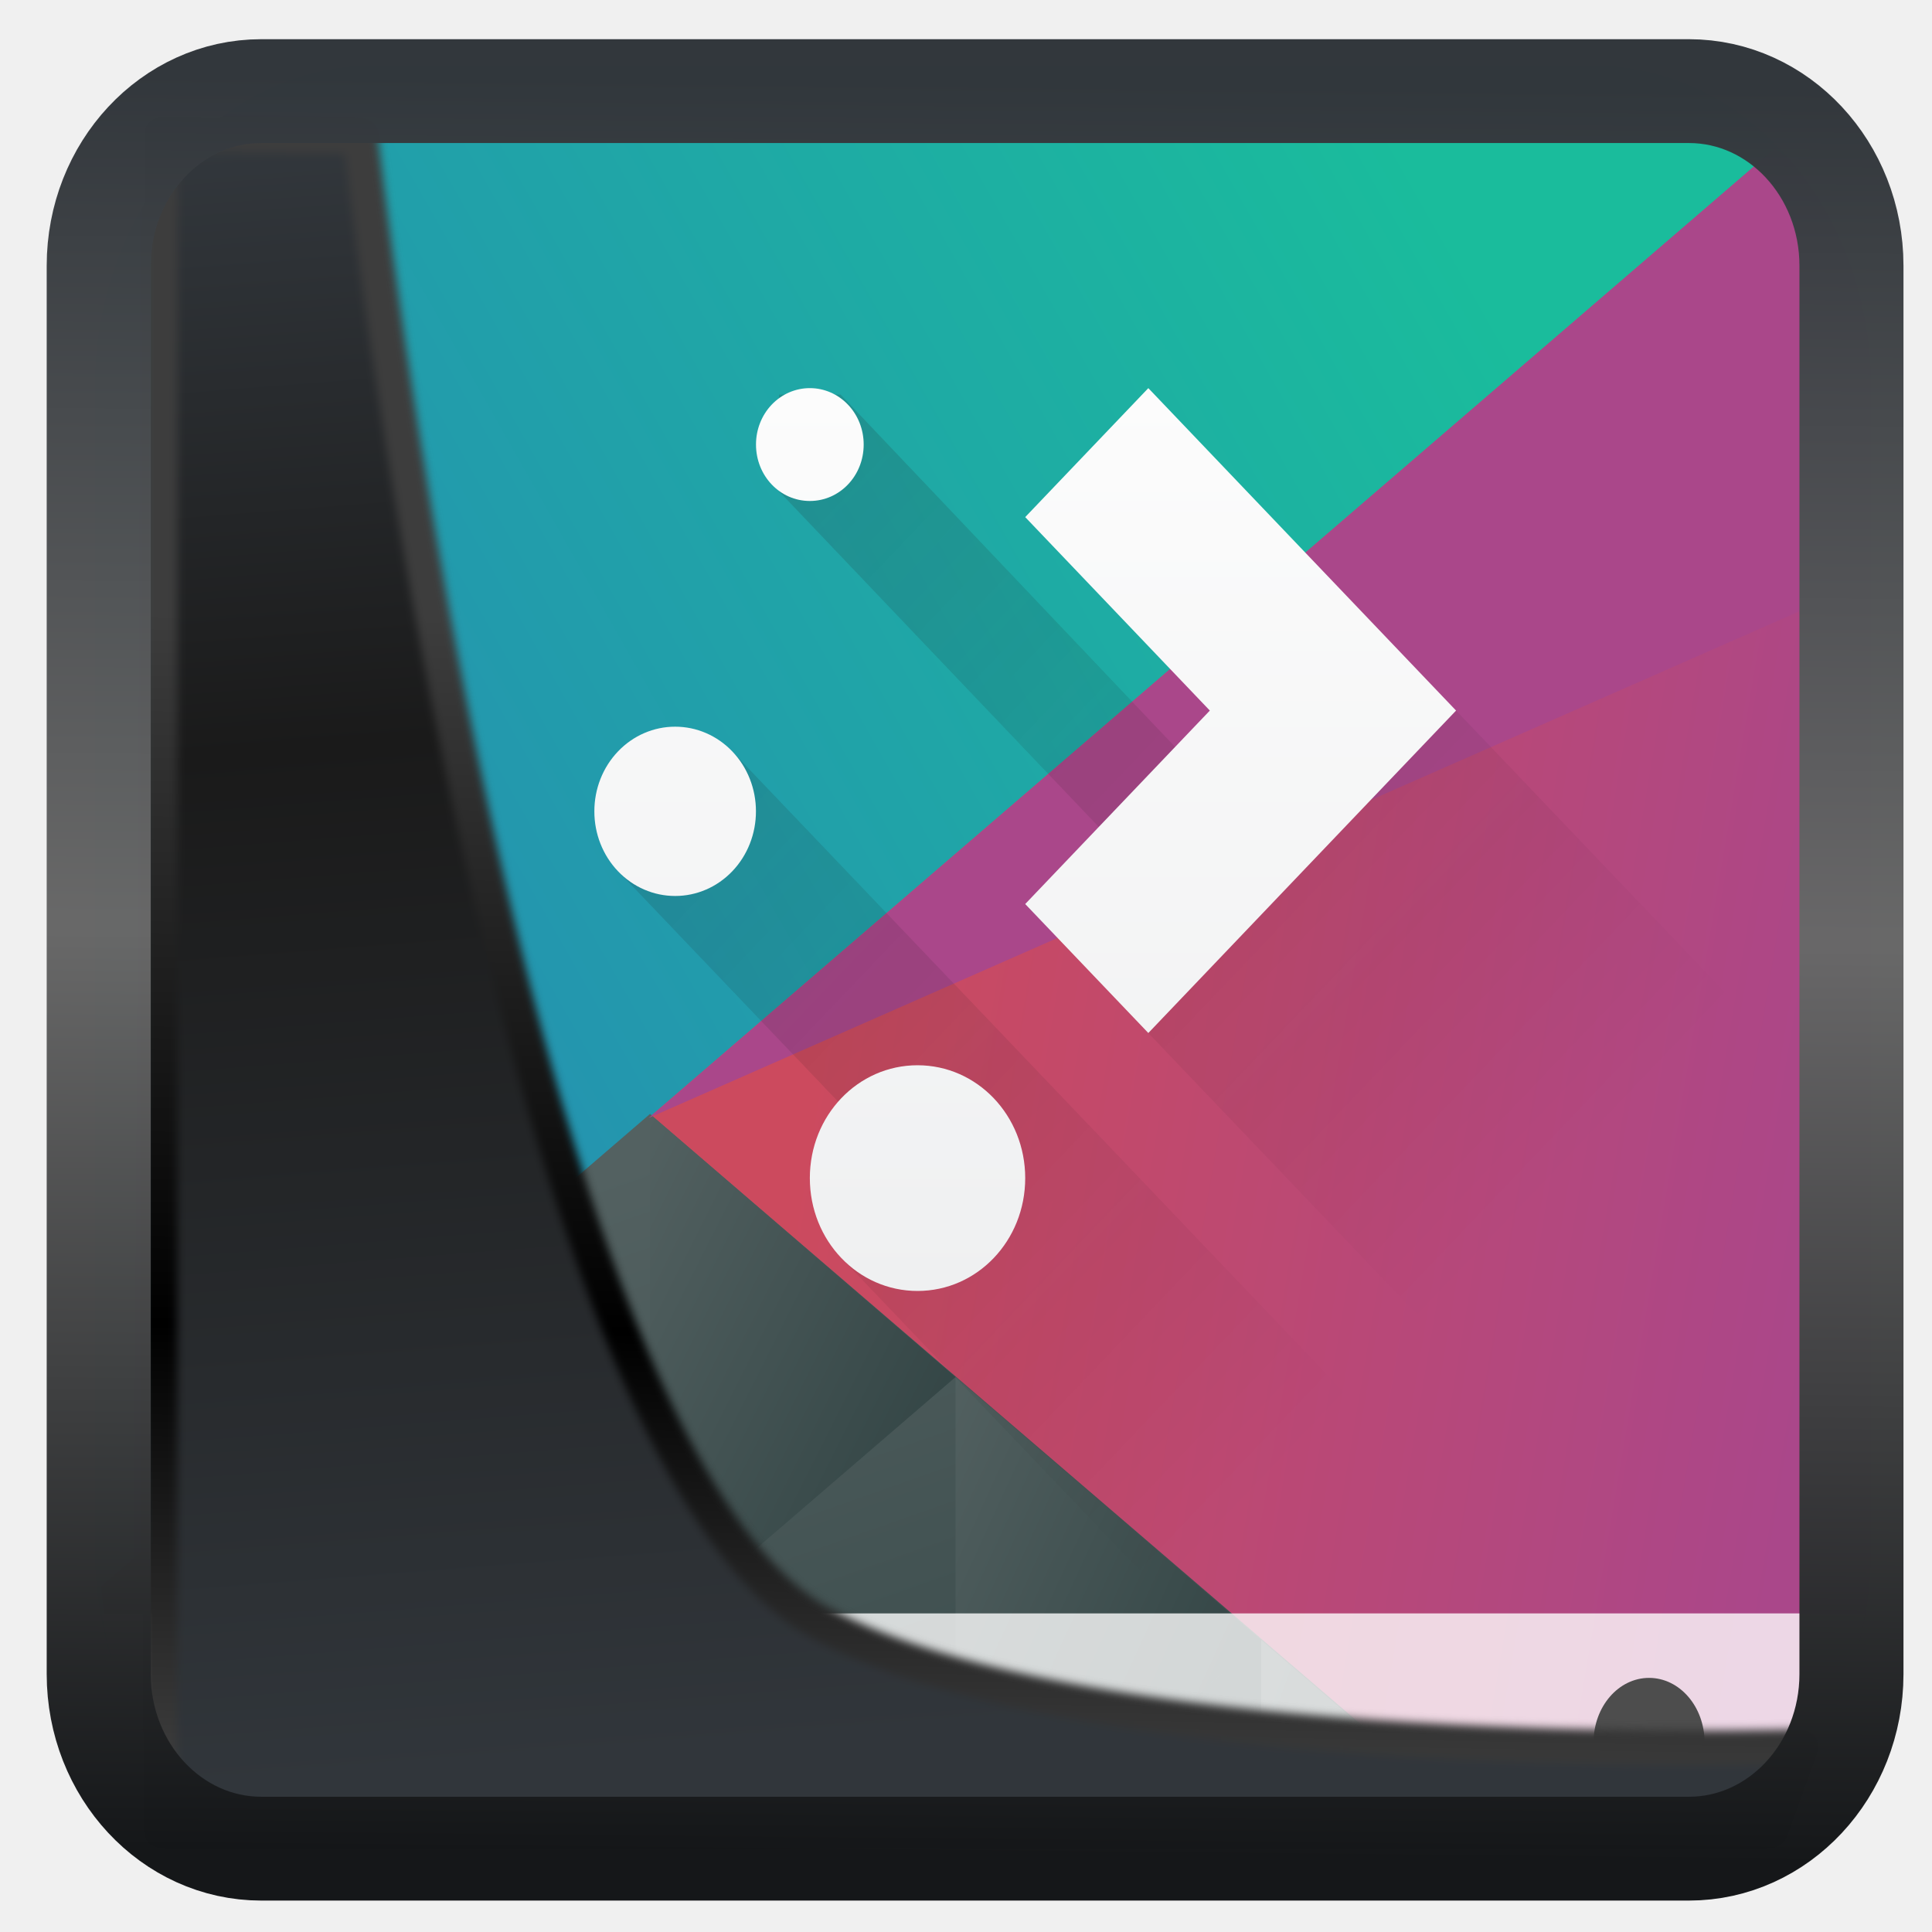
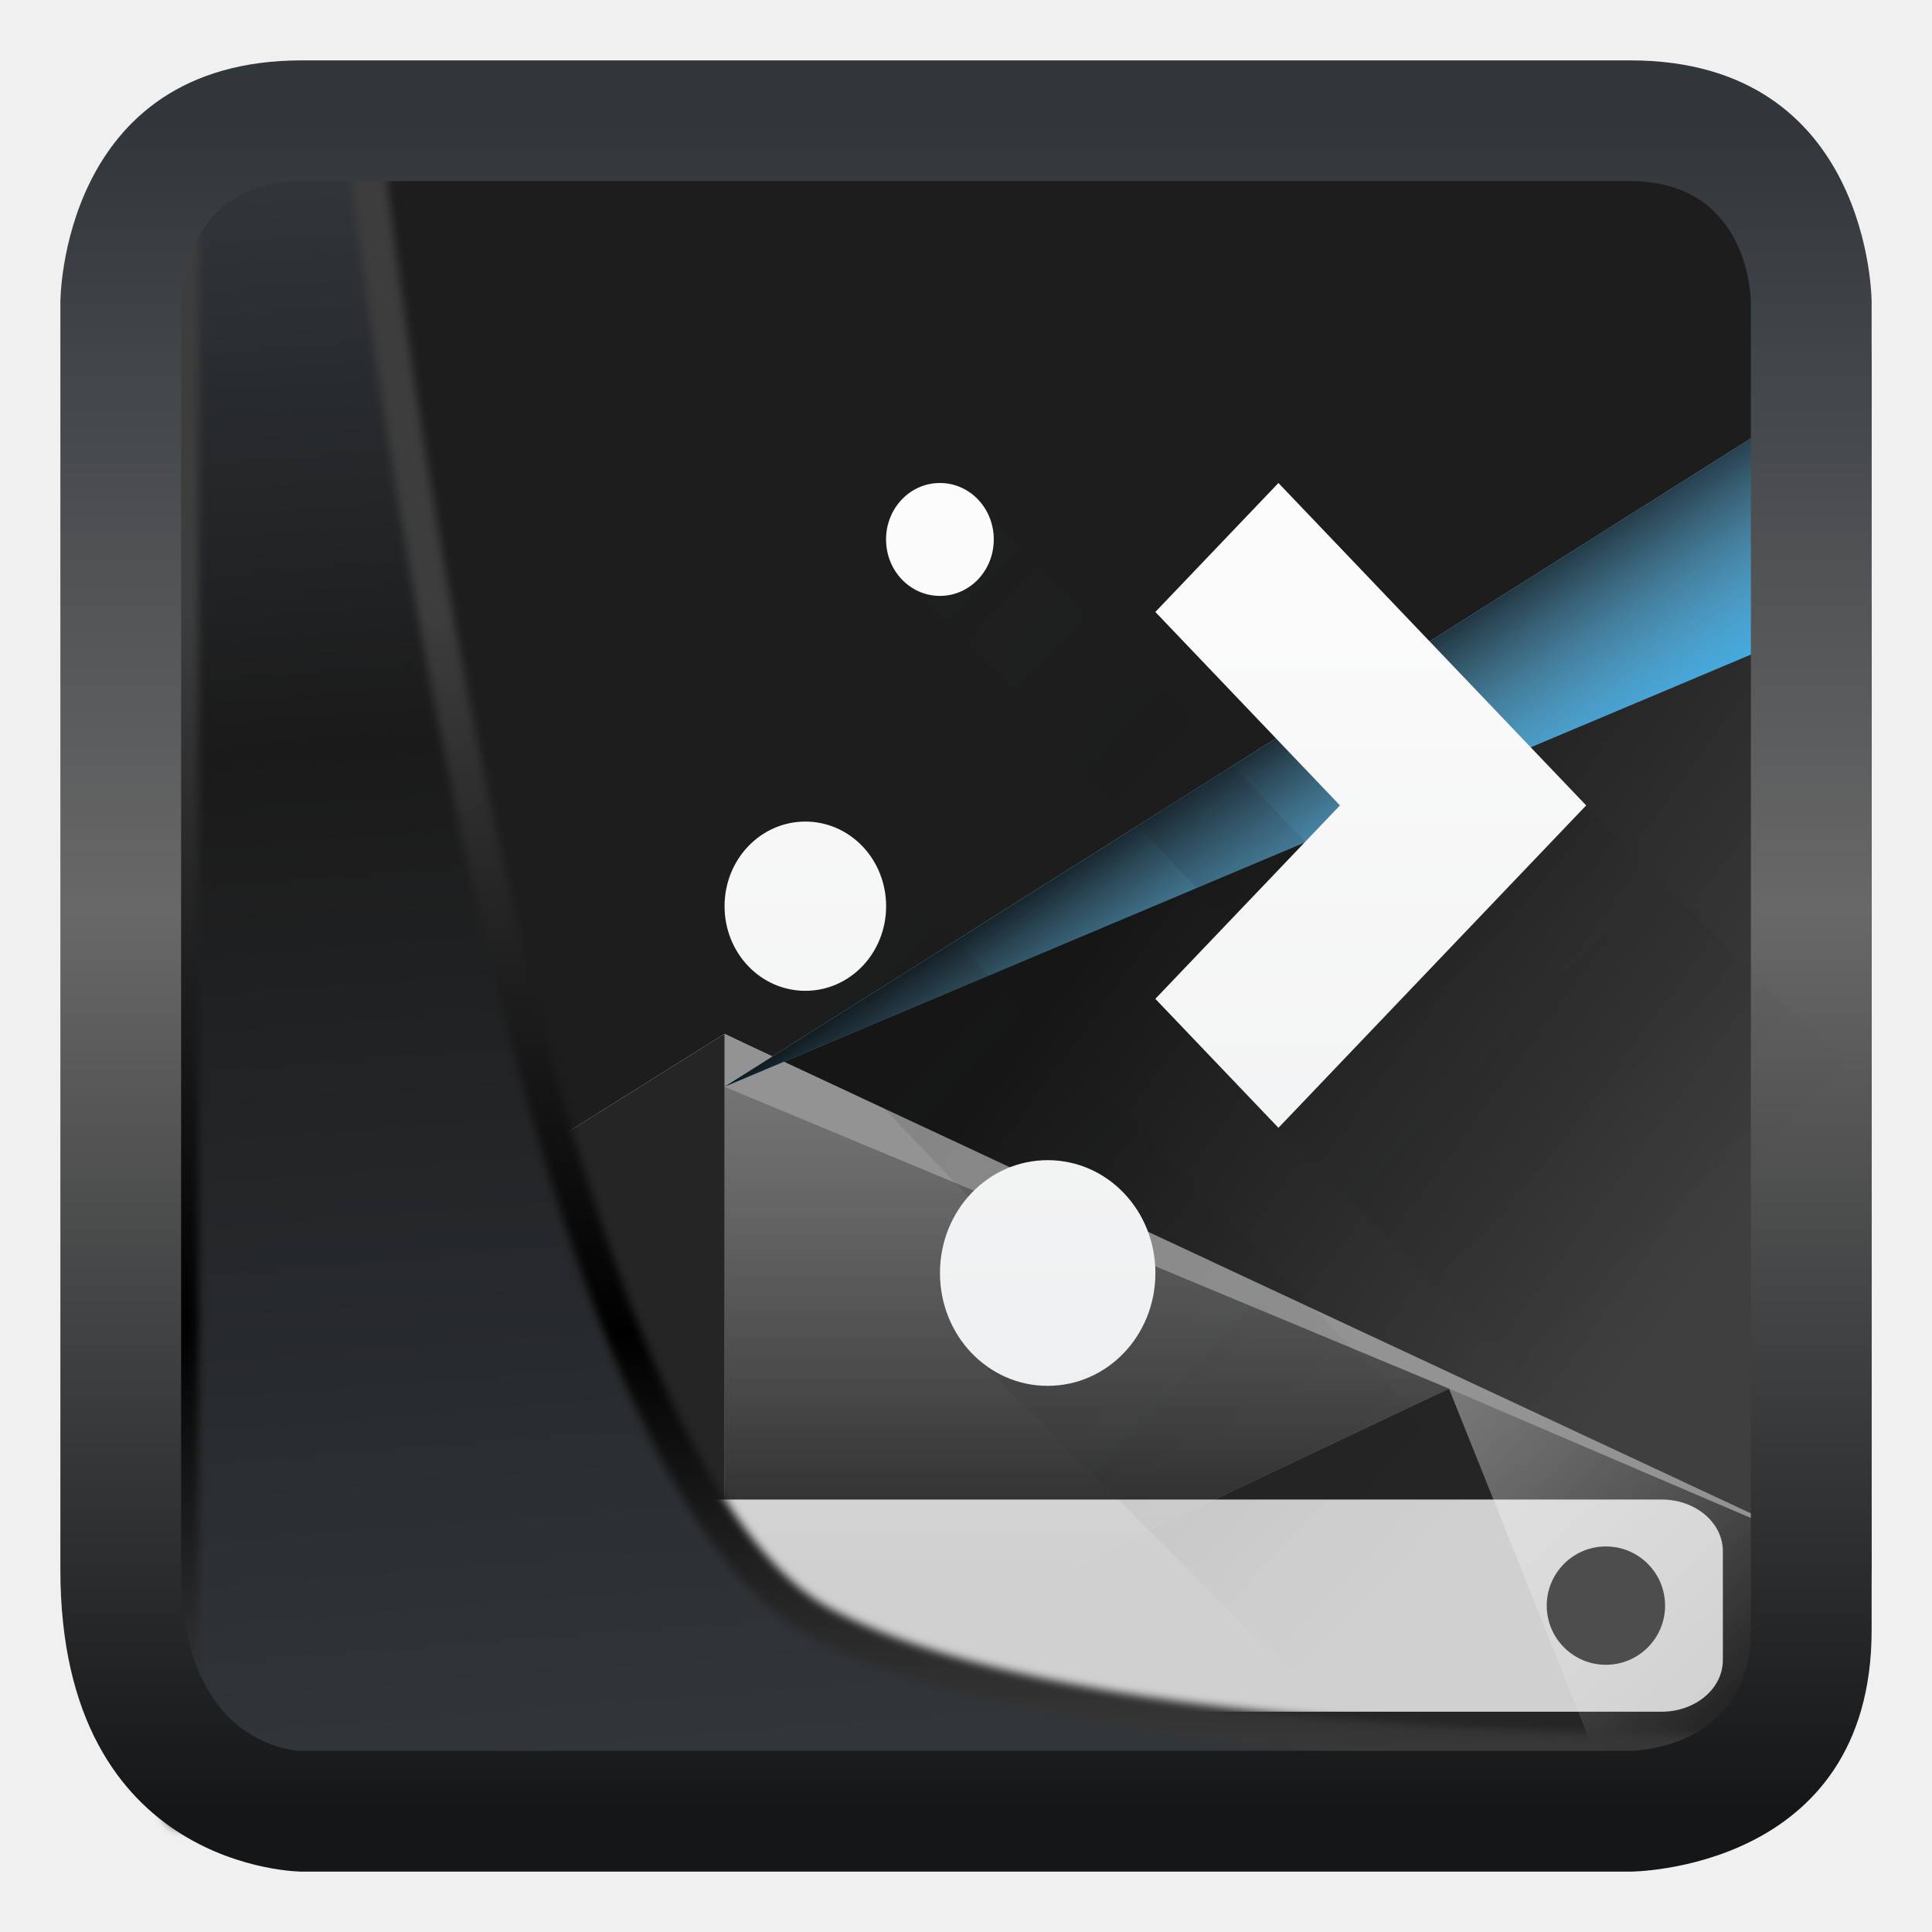
<svg xmlns="http://www.w3.org/2000/svg" xmlns:xlink="http://www.w3.org/1999/xlink" width="32" height="32" version="1.1" viewBox="0 0 32 32" id="svg22">
+   <style type="text/css" id="current-color-scheme">
+   .ColorScheme-Highlight {
+         color:#3daee9;
+       }
+       </style>
  <defs id="defs12">
-     <linearGradient id="linearGradient1005-3-3" x1="5.253" x2="9.382" y1="15.383" y2="2.942" gradientTransform="matrix(0.99999,0,0,0.99999,1.632,-0.61743)" gradientUnits="userSpaceOnUse">
-       <stop stop-color="#fa8200" offset="0" id="stop2" />
-       <stop stop-color="#ff9600" offset=".37" id="stop4" />
-       <stop stop-color="#ffb400" offset="1" id="stop6" />
+     <linearGradient id="linearGradient7">
+       <stop style="stop-color:#141618;stop-opacity:1;" offset="0" id="stop7" />
+       <stop style="stop-color:#686868;stop-opacity:1;" offset="0.532" id="stop9" />
+       <stop style="stop-color:#31363b;stop-opacity:1;" offset="1" id="stop8" />
    </linearGradient>
-     <filter id="filter4014" x="-0.062" y="-0.058" width="1.125" height="1.115" color-interpolation-filters="sRGB">
-       <feGaussianBlur stdDeviation="1.094" id="feGaussianBlur9" />
-     </filter>
    <linearGradient xlink:href="#linearGradient3487" id="linearGradient3403" gradientUnits="userSpaceOnUse" x1="6.949" y1="4.555" x2="11.215" y2="59.052" />
    <linearGradient id="linearGradient3487">
      <stop style="stop-color:#32373c;stop-opacity:1" offset="0" id="stop3481" />
      <stop id="stop3483" offset="0.368" style="stop-color:#1a1a1a;stop-opacity:1" />
      <stop style="stop-color:#31363b;stop-opacity:1" offset="1" id="stop3485" />
    </linearGradient>
    <linearGradient xlink:href="#linearGradient20604" id="linearGradient20558" gradientUnits="userSpaceOnUse" x1="25.802" y1="20.374" x2="25.111" y2="58.913" />
    <linearGradient id="linearGradient20604">
      <stop id="stop20598" offset="0" style="stop-color:#3d3d3d;stop-opacity:1" />
      <stop style="stop-color:#000000;stop-opacity:1" offset="0.618" id="stop20600" />
      <stop id="stop20602" offset="1" style="stop-color:#3d3d3d;stop-opacity:1" />
    </linearGradient>
-     <filter style="color-interpolation-filters:sRGB" id="filter20720" x="-0.017" y="-0.016" width="1.034" height="1.033">
+     <filter style="color-interpolation-filters:sRGB" id="filter20720" x="-0.017" y="-0.017" width="1.034" height="1.033">
      <feGaussianBlur stdDeviation="0.147" id="feGaussianBlur20722" />
    </filter>
-     <linearGradient gradientTransform="translate(0.360678,-0.1301695)" xlink:href="#linearGradient4555" id="linearGradient4557" x1="43.5" y1="64.012" x2="44.142" y2="0.306" gradientUnits="userSpaceOnUse" />
-     <linearGradient id="linearGradient4555">
-       <stop style="stop-color:#141618;stop-opacity:1" offset="0" id="stop4551" />
-       <stop id="stop4559" offset="0.518" style="stop-color:#686868;stop-opacity:1" />
-       <stop style="stop-color:#31363b;stop-opacity:1" offset="1" id="stop4553" />
+     <linearGradient xlink:href="#linearGradient7" id="linearGradient8" x1="17" y1="30" x2="17" y2="2" gradientUnits="userSpaceOnUse" />
+     <linearGradient xlink:href="#linearGradient25179" id="linearGradient25181" x1="404.194" y1="508.798" x2="437.219" y2="495.798" gradientUnits="userSpaceOnUse" gradientTransform="matrix(0.9689593,0,0,1,12.92406,0)" />
+     <linearGradient id="linearGradient25179">
+       <stop style="stop-color:#1d1d1d;stop-opacity:1" offset="0" id="stop25175" />
+       <stop style="stop-color:#393939;stop-opacity:1" offset="1" id="stop25177" />
    </linearGradient>
-     <filter style="color-interpolation-filters:sRGB" id="filter4601" x="-0.03" width="1.06" y="-0.03" height="1.06">
-       <feGaussianBlur stdDeviation="0.015" id="feGaussianBlur4603" />
-     </filter>
-     <linearGradient xlink:href="#e" id="g" gradientUnits="userSpaceOnUse" gradientTransform="matrix(0.66667,0,0,0.85555,-256.38,-429.026)" x1="418.17" y1="503.079" x2="384.571" y2="531.458" />
-     <linearGradient id="e">
-       <stop stop-color="#1abc9c" id="stop2-9" />
-       <stop offset="1" stop-color="#2980b9" id="stop4-6" />
+     <linearGradient xlink:href="#linearGradient30085" id="linearGradient30087" x1="19.622" y1="13" x2="28.911" y2="20" gradientUnits="userSpaceOnUse" gradientTransform="matrix(0.9689593,0,0,1,0.9866974,0)" />
+     <linearGradient id="linearGradient30085">
+       <stop style="stop-color:#161616;stop-opacity:1" offset="0" id="stop30081" />
+       <stop style="stop-color:#3f3f3f;stop-opacity:1" offset="1" id="stop30083" />
    </linearGradient>
-     <linearGradient xlink:href="#a" id="h" gradientUnits="userSpaceOnUse" gradientTransform="matrix(0.66667,0,0,0.85555,-256.38,-429.027)" x1="404.045" y1="521.633" x2="430.736" y2="528.35" />
-     <linearGradient id="a">
-       <stop stop-color="#cc4a5e" id="stop7" />
-       <stop offset="1" stop-color="#aa478a" id="stop9" />
+     <linearGradient xlink:href="#linearGradient1" id="linearGradient3" x1="24.723" y1="8.949" x2="27.189" y2="12.585" gradientUnits="userSpaceOnUse" />
+     <linearGradient id="linearGradient1">
+       <stop style="stop-color:#000000;stop-opacity:1;" offset="0" id="stop1" />
+       <stop style="stop-color:#939393;stop-opacity:0;" offset="1" id="stop3" />
    </linearGradient>
-     <linearGradient xlink:href="#b" id="i" gradientUnits="userSpaceOnUse" gradientTransform="matrix(0.66667,0,0,0.85555,-256.38,-429.027)" x1="398.092" y1="542.224" x2="394.003" y2="524.9" />
-     <linearGradient id="b">
-       <stop stop-color="#334545" id="stop12" />
-       <stop offset="1" stop-color="#536161" id="stop14" />
+     <linearGradient xlink:href="#linearGradient7-3" id="linearGradient8-5" x1="12" y1="26" x2="12" y2="15.72" gradientUnits="userSpaceOnUse" />
+     <linearGradient id="linearGradient7-3">
+       <stop style="stop-color:#252525;stop-opacity:1;" offset="0" id="stop7-5" />
+       <stop style="stop-color:#606060;stop-opacity:0.331;" offset="1" id="stop8-6" />
    </linearGradient>
-     <linearGradient xlink:href="#b" id="j" y1="568.798" x1="431.571" y2="562.798" x2="439.571" gradientUnits="userSpaceOnUse" gradientTransform="matrix(-0.66667,0,0,0.85555,303.047,-463.249)" />
-     <linearGradient xlink:href="#b" id="k" y1="581.87" x1="406.537" y2="572.678" x2="423.32" gradientUnits="userSpaceOnUse" gradientTransform="matrix(-0.66667,0,0,0.85555,303.048,-463.249)" />
-     <linearGradient xlink:href="#b" id="l" y1="572.334" x1="423.054" y2="566.766" x2="431.225" gradientUnits="userSpaceOnUse" gradientTransform="matrix(-0.66667,0,0,0.85555,303.047,-463.249)" />
-     <linearGradient xlink:href="#b" id="m" y1="577.102" x1="431.313" y2="571.445" x2="440.632" gradientUnits="userSpaceOnUse" gradientTransform="matrix(-0.66667,0,0,0.85555,303.048,-463.249)" />
-     <linearGradient xlink:href="#b" id="n" y1="577.362" x1="430.567" y2="591.328" x2="423.75" gradientUnits="userSpaceOnUse" gradientTransform="matrix(-0.66667,0,0,0.85555,303.048,-463.249)" />
-     <linearGradient xlink:href="#f" id="o" gradientUnits="userSpaceOnUse" gradientTransform="matrix(1.108817,0,0,1,-427.3981,-515.798)" x1="393.571" y1="522.798" x2="407.571" y2="536.798" />
+     <linearGradient xlink:href="#linearGradient9" id="linearGradient10" x1="3.5" y1="28" x2="15.062" y2="18" gradientUnits="userSpaceOnUse" />
+     <linearGradient id="linearGradient9">
+       <stop style="stop-color:#252525;stop-opacity:1;" offset="0" id="stop9-2" />
+       <stop style="stop-color:#606060;stop-opacity:0;" offset="1" id="stop10" />
+     </linearGradient>
+     <linearGradient xlink:href="#linearGradient9" id="linearGradient12" x1="29.512" y1="27.45" x2="22.118" y2="19.444" gradientUnits="userSpaceOnUse" />
+     <linearGradient id="p" gradientUnits="userSpaceOnUse" x2="0" y1="536.798" y2="522.798" gradientTransform="matrix(1.019432,0,0,1.068123,-389.2189,-550.4125)">
+       <stop offset="0" stop-color="#eff0f1" id="stop38" />
+       <stop offset="1" stop-color="#fcfcfc" id="stop40" />
+     </linearGradient>
+     <linearGradient xlink:href="#f" id="o" gradientUnits="userSpaceOnUse" gradientTransform="matrix(1.019432,0,0,1.068123,-389.2189,-550.4125)" x1="393.571" y1="522.798" x2="407.571" y2="536.798" />
    <linearGradient id="f" gradientUnits="userSpaceOnUse" x1="393.571" x2="407.571" y1="522.798" y2="536.798" gradientTransform="translate(-384.571,-515.798)">
      <stop offset="0" stop-color="#292c2f" id="stop33" />
      <stop offset="1" stop-opacity="0" id="stop35" />
    </linearGradient>
-     <linearGradient id="p" gradientUnits="userSpaceOnUse" x2="0" y1="536.798" y2="522.798" gradientTransform="matrix(1.108817,0,0,1,-427.3981,-515.798)">
-       <stop offset="0" stop-color="#eff0f1" id="stop38" />
-       <stop offset="1" stop-color="#fcfcfc" id="stop40" />
-     </linearGradient>
  </defs>
-   <g id="g881" transform="matrix(0.9193873,0,0,1.068123,1.57089,-1.048204)">
-     <path d="M 5,2 A 5.004,5.004 0 0 0 1.46,3.461 4.99,4.99 0 0 0 0,7.001 v 18 A 5.004,5.004 0 0 0 1.46,28.539 4.99,4.99 0 0 0 5,30 H 27 A 5.004,5.004 0 0 0 30.54,28.54 4.99,4.99 0 0 0 32,25 V 7 A 5.004,5.004 0 0 0 30.54,3.461 4.99,4.99 0 0 0 27,2.001 Z" id="path48" style="fill:url(#g)" />
-     <path d="M 25.746,30 H 27 A 5.004,5.004 0 0 0 30.54,28.54 4.989,4.989 0 0 0 32,25 V 7 A 5.005,5.005 0 0 0 30.54,3.46 C 30.463,3.385 30.352,3.352 30.271,3.281 L 9.977,18.316 25.747,30 Z" id="path50" style="fill:url(#h)" />
-     <path d="m 0.117,25.58 c 0.057,0.47 0.098,0.949 0.276,1.37 A 4.989,4.989 0 0 0 3.051,29.607 5.004,5.004 0 0 0 5,30 H 25.895 L 10,18.256 Z" id="path52" style="fill:url(#i)" />
-     <path d="M 15.506,22.335 10,18.255 v 8.16 z" id="path54" style="fill:url(#j)" />
-     <path d="M 21.011,26.413 V 30 h 4.841 l -4.84,-3.587 z" id="path56" style="fill:url(#k)" />
-     <path d="M 15.506,22.335 V 30 h 0.666 l 4.84,-3.586 -5.506,-4.08 z" id="path58" style="fill:url(#l)" />
-     <path d="M 10,26.414 V 30 h 4.84 z" id="path60" style="fill:url(#m)" />
-     <path d="M 21.011,26.413 16.171,30 h 4.84 z" id="path62" style="fill:url(#n)" />
-     <path d="M 32,9.971 V 7.001 A 5.005,5.005 0 0 0 30.54,3.461 C 30.463,3.385 30.352,3.352 30.271,3.281 L 9.977,18.318 Z" id="path64" style="fill:#aa478a" />
-     <path d="m 2,27 v 1 h 1 v -1 z m 1,1 v 1 h 1 v -1 z" id="path66" style="fill:#4d4d4d" />
-     <path d="M 12.326,7.1 V 8.6 L 20.088,15.613 18.979,17 32.285,29 a 5.549,5.004 0 0 0 0.249,-0.172 5.549,5.004 0 0 0 0.348,-0.289 5.533,4.99 0 0 0 0.373,-0.37 5.533,4.99 0 0 0 0.327,-0.401 5.533,4.99 0 0 0 0.282,-0.428 5.533,4.99 0 0 0 0.233,-0.453 5.533,4.99 0 0 0 0.183,-0.471 5.533,4.99 0 0 0 0.128,-0.484 5.533,4.99 0 0 0 0.075,-0.494 A 5.533,4.99 0 0 0 34.503,25 V 21 L 24.523,12 21.197,14.137 13.435,7.1 Z M 11.484,12.635 9.427,14.49 14.544,19.105 13.449,20.488 23.997,30 h 6.742 l -0.222,-0.201 z" id="path68" style="opacity:0.2;fill:url(#o);fill-rule:evenodd;stroke-width:1.053" />
-     <path d="m 12.881,7 a 0.968,0.873 0 0 0 -0.97,0.875 c 0,0.485 0.432,0.875 0.97,0.875 0.538,0 0.97,-0.39 0.97,-0.875 A 0.968,0.873 0 0 0 12.881,7 Z m 6.098,0 -2.218,2 3.326,3 -3.326,3 2.218,2 3.326,-3 2.218,-2 -2.218,-2 z m -8.525,5.25 a 1.453,1.31 0 0 0 -1.455,1.313 1.453,1.31 0 0 0 1.456,1.312 1.453,1.31 0 0 0 1.455,-1.313 1.453,1.31 0 0 0 -1.456,-1.312 z m 4.367,5.25 c -1.076,0 -1.94,0.78 -1.94,1.75 0,0.97 0.865,1.75 1.94,1.75 1.076,0 1.94,-0.78 1.94,-1.75 0,-0.97 -0.865,-1.75 -1.94,-1.75 z" id="path70" style="fill:url(#p);stroke-width:1.053" />
-     <path d="m 0.124,26 c 0.067,0.317 0.146,0.658 0.269,0.95 A 4.989,4.989 0 0 0 3.051,29.608 5.004,5.004 0 0 0 5,30 h 22 a 5.004,5.004 0 0 0 3.54,-1.46 4.989,4.989 0 0 0 1.067,-1.59 5.35,5.35 0 0 0 0.285,-0.95 z" id="path72" style="fill:#ffffff;fill-opacity:0.784" />
-     <circle cx="28" cy="28" r="1" id="circle74" style="fill:#4d4d4d" />
-     <path d="m 2,27 v 1 h 1 v -1 z m 1,1 v 1 h 1 v -1 z" id="path76" style="fill:#4d4d4d" />
-   </g>
-   <path style="display:inline;mix-blend-mode:normal;fill:url(#linearGradient3403);fill-opacity:1;stroke:url(#linearGradient20558);stroke-width:1.162;stroke-linecap:butt;stroke-linejoin:round;stroke-miterlimit:4;stroke-dasharray:none;stroke-opacity:1;filter:url(#filter20720)" d="M 4.704,3.981 4.691,60.802 H 58.595 l 1.022,-2.866 c 0,0 -23.875,0.766 -32.844,-4.14 C 16.258,48.042 11.401,4.098 11.401,4.098 Z" id="path1686" transform="matrix(0.4953066,0,0,0.4953066,0.3240932,0.2322844)" />
-   <rect style="display:inline;fill:none;fill-opacity:1;stroke:url(#linearGradient4557);stroke-width:3.714;stroke-linejoin:round;stroke-miterlimit:7.8;stroke-dasharray:none;stroke-opacity:0.995;filter:url(#filter4601)" id="rect4539" width="62.567" height="62.867" x="1.032" y="0.596" ry="6.245" rx="5.803" transform="matrix(0.4639946,0,0,0.4630489,1.156289,1.233148)" />
+   <path id="rect32304" style="display:inline;fill:url(#linearGradient25181);fill-opacity:1;stroke-width:1.411" d="m 4,2.637 c -1.163,0 -1.873,0.815 -2.309,1.367 0,0 -0.002,0.004 -0.002,0.004 C 1.684,4.019 1.221,5.006 1.221,6 V 23.879 L 12,17.125 12.79,17.501 31,6 c 0,0 -3e-6,-3.363 -3,-3.363 z" />
+   <path style="display:inline;fill:url(#linearGradient30087);fill-opacity:1;stroke:none;stroke-width:0.984px;stroke-linecap:butt;stroke-linejoin:miter;stroke-opacity:1" d="m 12,18 3,6 16,2 V 6 Z" id="path14048" />
+   <path id="path14463" style="color:#3daee9;display:inline;fill:#939393;fill-opacity:1;stroke:none;stroke-width:0.984px;stroke-linecap:butt;stroke-linejoin:miter;stroke-opacity:1" d="M 12,17.125 1.221,23.879 V 26 C 1.221,28.801 4,29.319 4,29.319 l 23.604,0 C 27.604,29.319 31,28.652 31,26 Z" />
+   <path style="display:inline;fill:currentColor;fill-opacity:1;stroke:none;stroke-width:0.984px;stroke-linecap:butt;stroke-linejoin:miter;stroke-opacity:1" d="M 12,18 31,6 v 4 z" id="path14597" class="ColorScheme-Highlight" />
+   <path style="color:#3daee9;display:inline;fill:url(#linearGradient3);fill-opacity:1;stroke:none;stroke-width:0.984px;stroke-linecap:butt;stroke-linejoin:miter;stroke-opacity:1" d="M 12,18 31,6 v 4 z" id="path14597-3" />
+   <path style="display:inline;fill:url(#linearGradient8-5);fill-opacity:1;stroke:none;stroke-width:0.984px;stroke-linecap:butt;stroke-linejoin:miter;stroke-opacity:1" d="M 12,18 V 28.677 L 24,23 Z" id="path30406" />
+   <path style="display:inline;fill:url(#linearGradient10);fill-opacity:1;stroke:none;stroke-width:0.984px;stroke-linecap:butt;stroke-linejoin:miter;stroke-opacity:1" d="M 12,28.677 5.819,20.997 1.221,23.879 V 26 C 1.221,28.796 4,28.677 4,28.677 Z" id="path30501" />
+   <path style="display:inline;fill:url(#linearGradient12);fill-opacity:1;stroke-width:0.226" d="M 24,23 26.401,28.982 30,29 31,26 Z" id="path59" />
+   <path style="display:inline;fill:#252525;fill-opacity:1;stroke-width:0.226" d="M 12,28.677 5.819,20.997 12,17.125 Z" id="path12" />
+   <path style="display:inline;fill:#252525;fill-opacity:1;stroke-width:0.226" d="M 11.56,28.883 24,23 l 2.401,5.982 z" id="path14" />
+   <rect id="rect4267-7" style="fill:#ffffff;fill-opacity:0.784;stroke-width:0.97" height="3.514" y="24.837" x="8.91" width="19.626" ry="0.855" rx="1.012" />
+   <circle id="path4166" style="fill:#4d4d4d;stroke-width:0.97" cy="26.594" cx="26.599" r="0.98" />
+   <path d="m 2.825,23.325 v 1.032 h 0.912 v -1.032 z m 0.912,1.032 v 1.032 h 0.912 v -1.032 z" id="rect4183" style="fill:#4d4d4d;stroke-width:0.97" />
+   <path style="display:inline;mix-blend-mode:normal;fill:url(#linearGradient3403);fill-opacity:1;stroke:url(#linearGradient20558);stroke-width:1.162;stroke-linecap:butt;stroke-linejoin:round;stroke-miterlimit:4;stroke-dasharray:none;stroke-opacity:1;filter:url(#filter20720)" d="M 5.403,3.569 V 60.1 H 57.895 l 2.019,-2.019 c 0,0 -24.172,0.621 -33.141,-4.285 C 16.258,48.042 11.459,3.569 11.459,3.569 Z" id="path1686" transform="matrix(0.4953066,0,0,0.4953066,0.3240932,0.2322844)" />
+   <path id="rect5" style="display:inline;opacity:1;fill:url(#linearGradient8);stroke-width:0.226" d="M 5,1 C 1,1 1,5 1,5 v 21 c 0,5 4,5 4,5 h 22 c 0,0 4,0 4,-4 V 5 c 0,0 0,-4 -4,-4 z m 0,2 h 22 c 2,0 2,2 2,2 v 22 c 0,2 -2,2 -2,2 H 5 C 5,29 3,29 3,26 V 5 C 3,5 3,3 5,3 Z" />
+   <path d="m 15.058,8.107 v 1.602 l 7.136,7.491 -1.019,1.481 9.48,9.48 -0.021,-10.459 -4.362,-4.361 -3.058,2.283 -7.136,-7.516 z m -0.775,5.912 -1.891,1.981 4.705,4.929 -1.007,1.477 7.253,7.253 h 6.198 l -0.204,-0.215 z" id="path68" style="display:inline;opacity:0.2;fill:url(#o);fill-rule:evenodd;stroke-width:1.043" />
+   <path d="M 15.568,8 A 0.89,0.932 0 0 0 14.676,8.935 c 0,0.518 0.398,0.935 0.892,0.935 0.494,0 0.892,-0.417 0.892,-0.935 A 0.89,0.932 0 0 0 15.568,8 Z m 5.607,0 -2.039,2.136 3.058,3.204 -3.058,3.204 2.039,2.136 3.058,-3.204 2.039,-2.136 -2.039,-2.136 z m -7.837,5.608 a 1.335,1.399 0 0 0 -1.337,1.402 1.335,1.399 0 0 0 1.339,1.401 1.335,1.399 0 0 0 1.337,-1.402 1.335,1.399 0 0 0 -1.339,-1.401 z m 4.015,5.608 c -0.989,0 -1.784,0.833 -1.784,1.869 0,1.036 0.795,1.869 1.784,1.869 0.989,0 1.784,-0.833 1.784,-1.869 0,-1.036 -0.795,-1.869 -1.784,-1.869 z" id="path70" style="display:inline;fill:url(#p);stroke-width:1.043" />
</svg>
